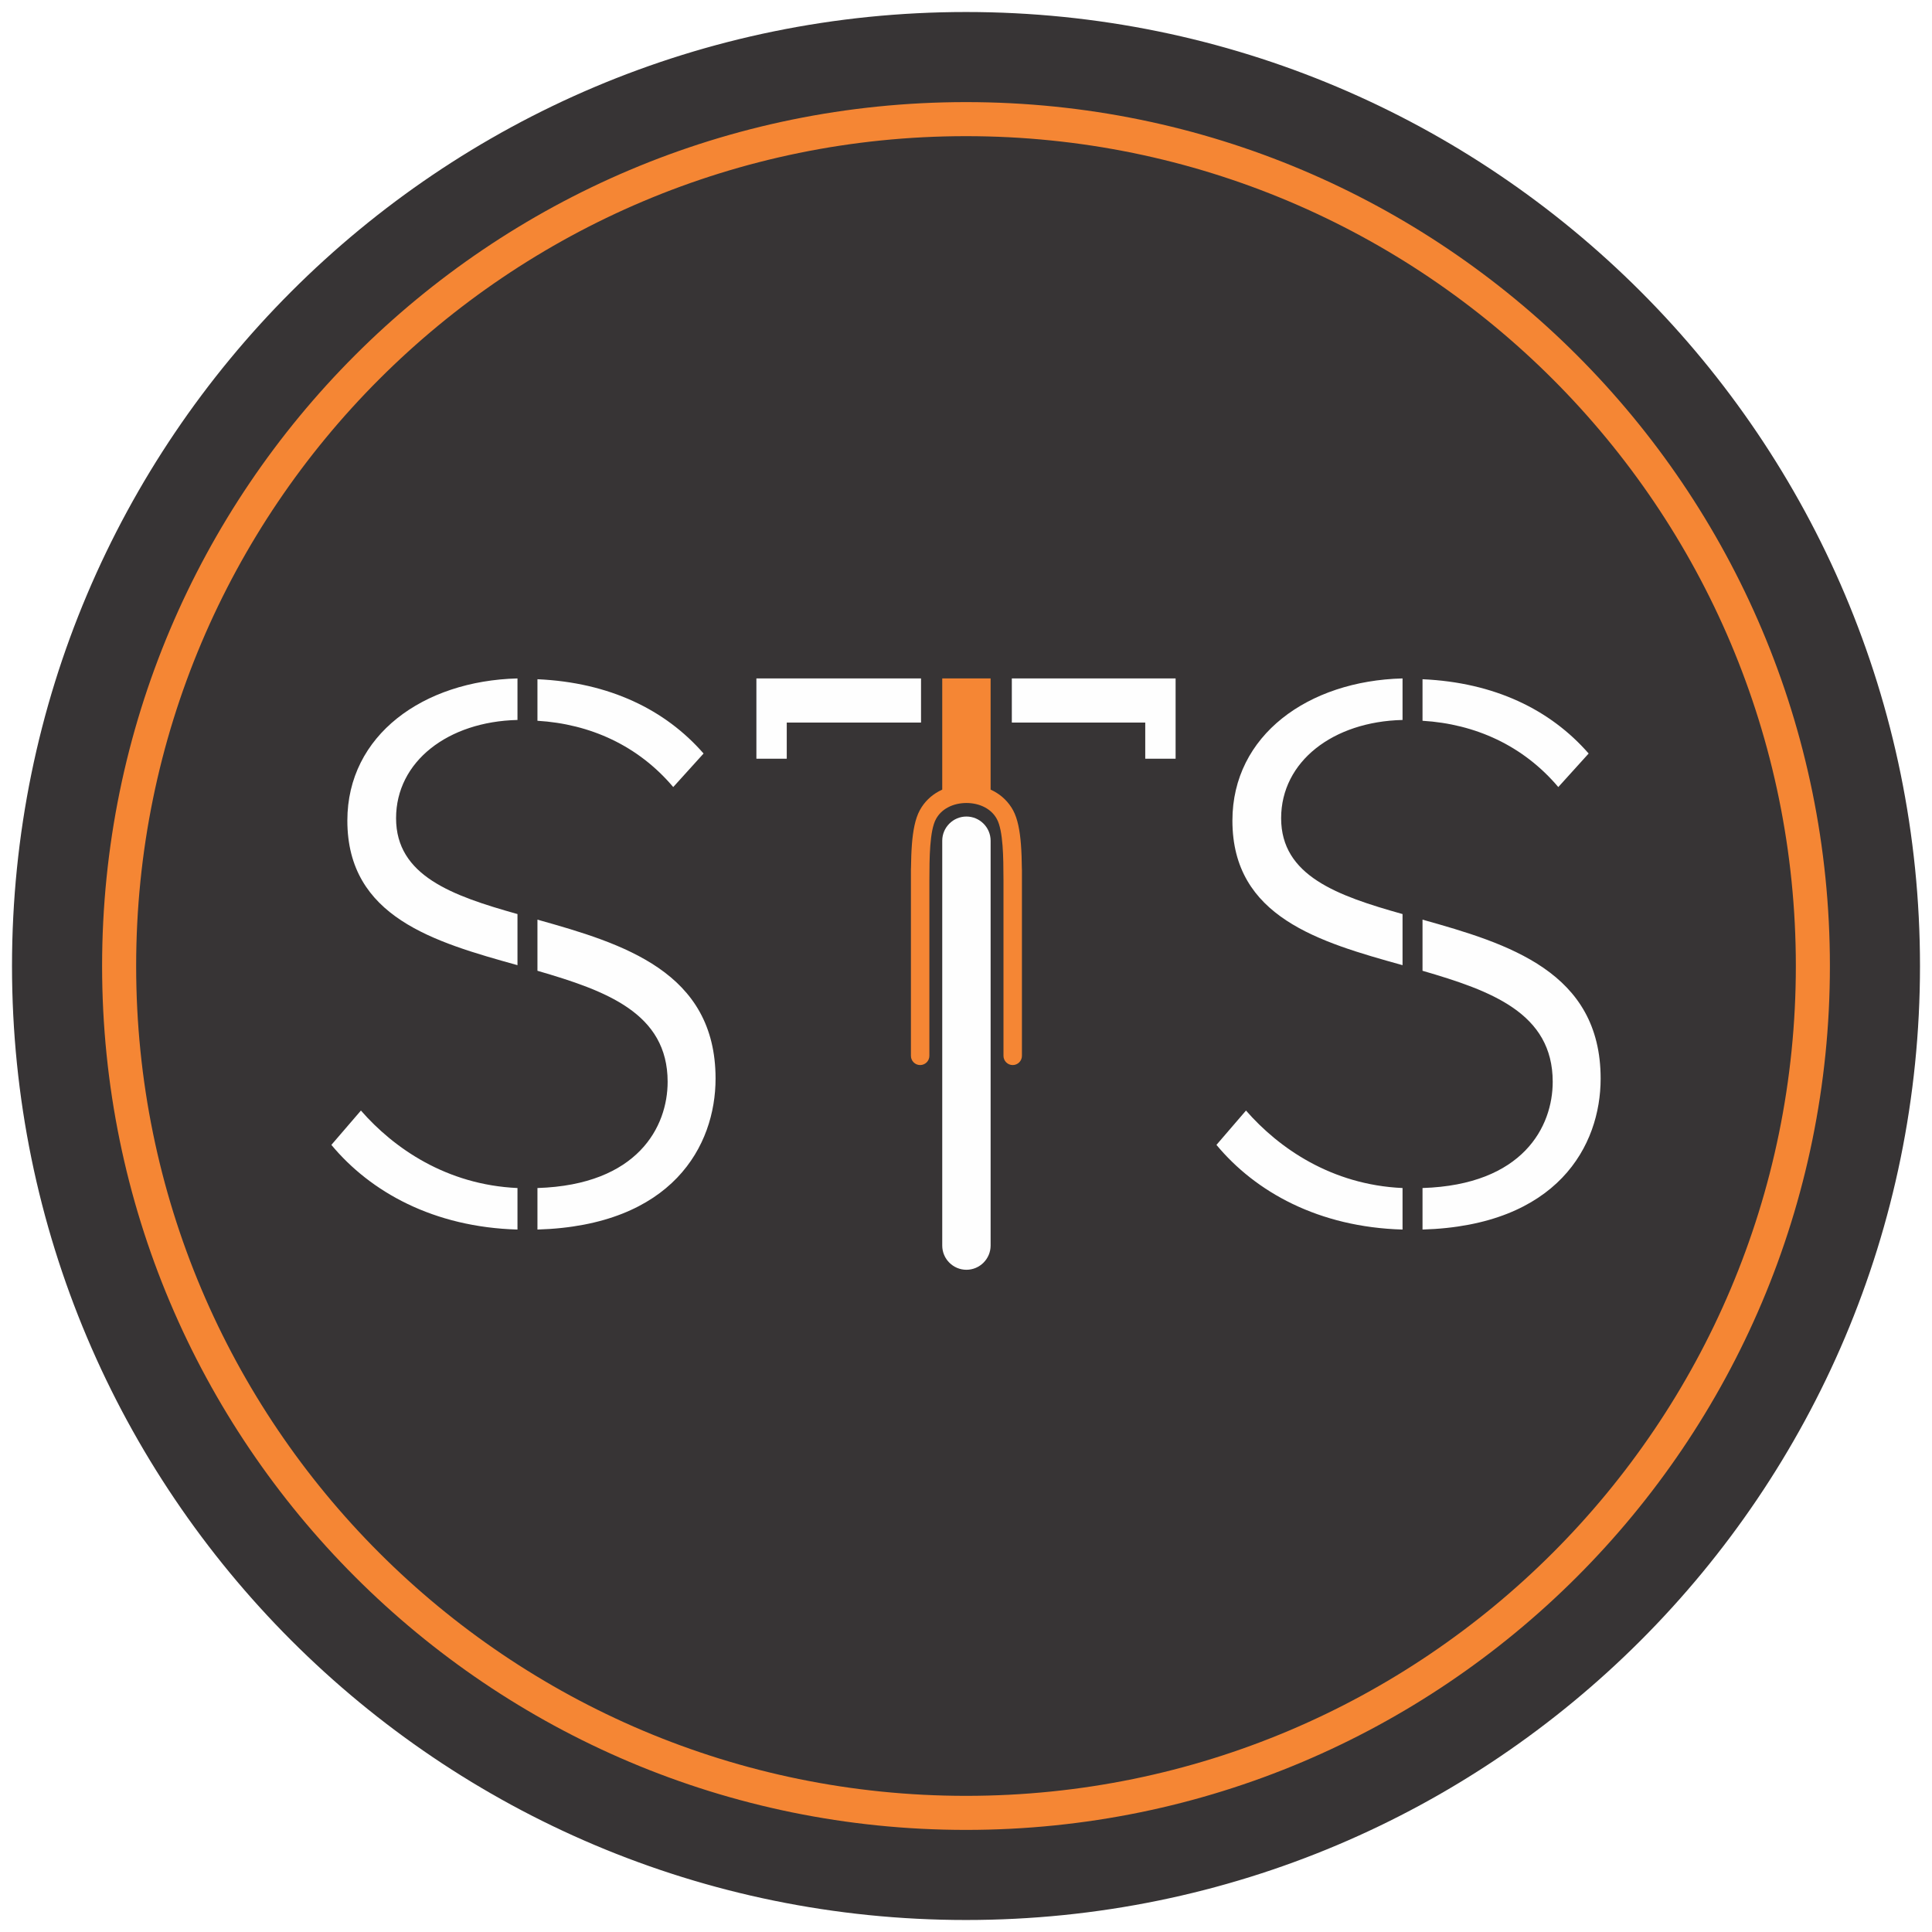
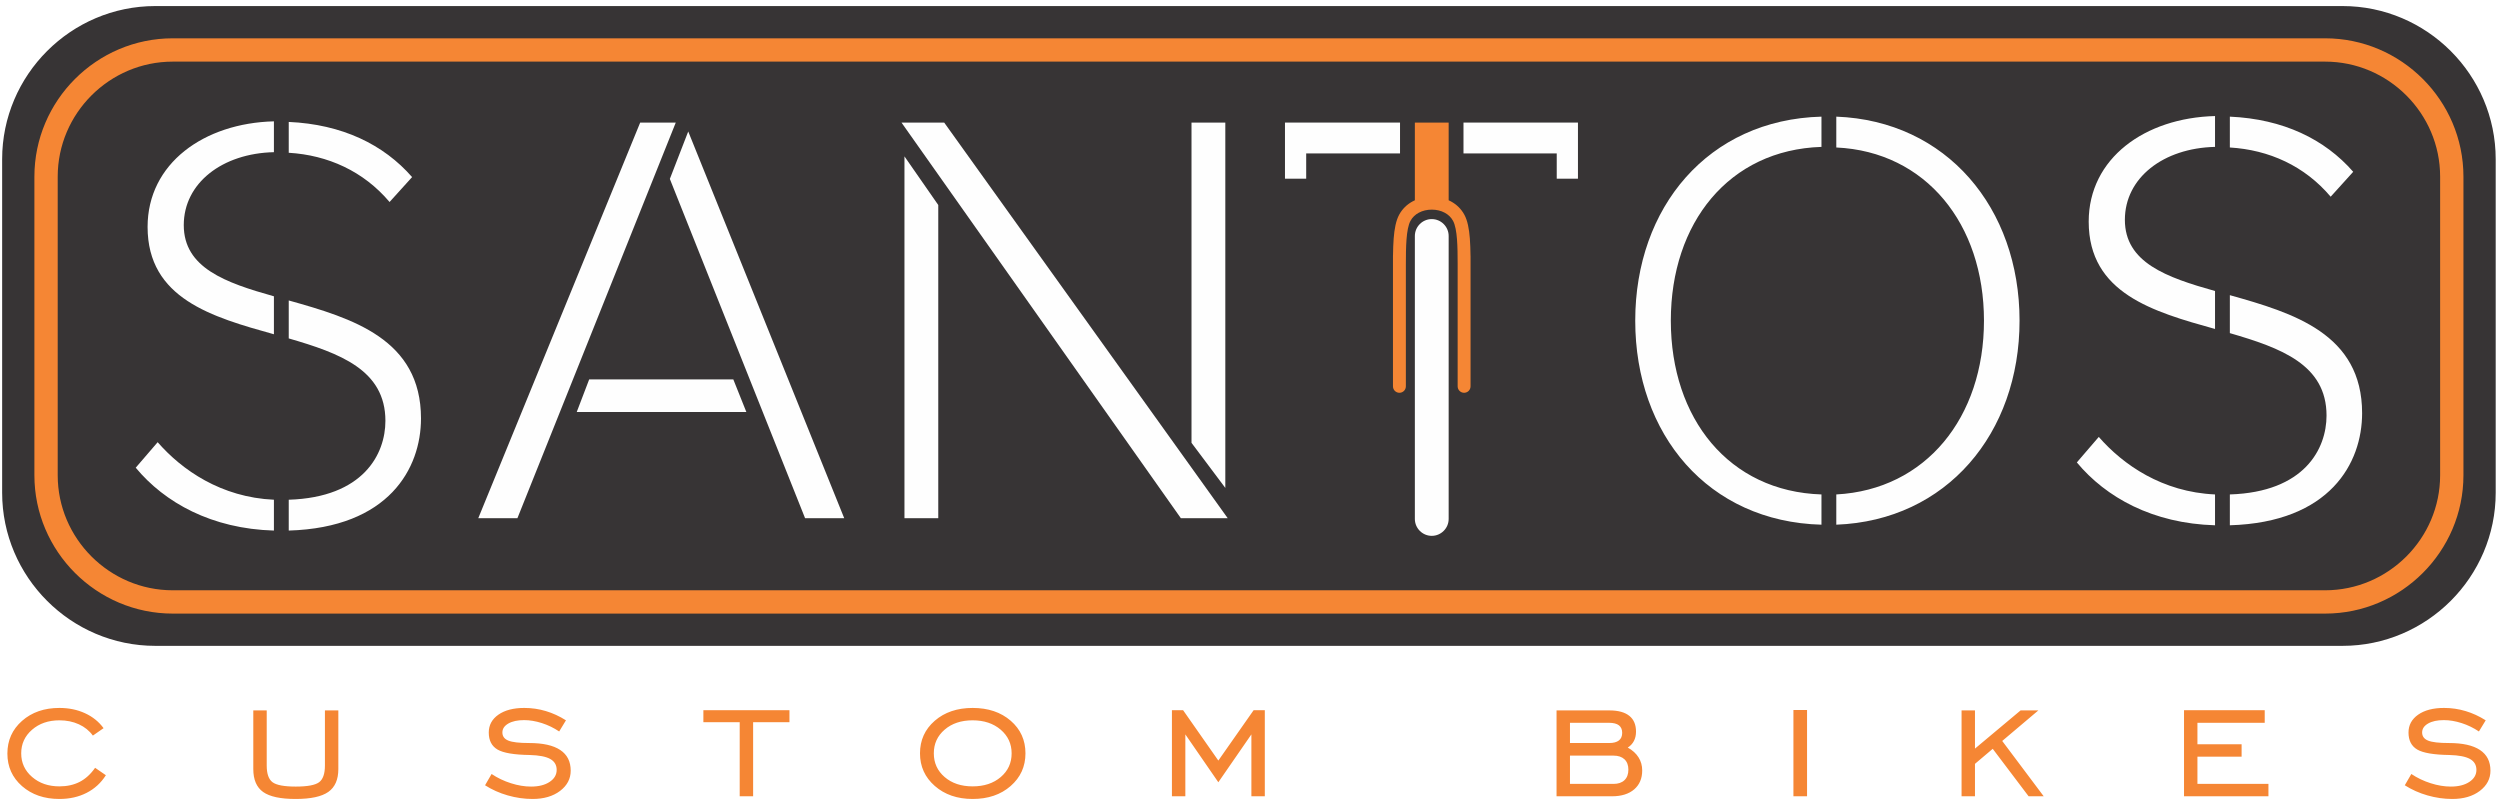
- <svg xmlns="http://www.w3.org/2000/svg" version="1.1" width="160.834pt" height="160.834pt" viewBox="0 0 160.834 160.834">
-   <g enable-background="new">
-     <g id="Layer-1" data-name="Layer 1">
-       <path transform="matrix(1,0,0,-1,1,159.8343)" d="M 79.417 1.417 C 122.495 1.417 157.417 36.339 157.417 79.417 C 157.417 122.495 122.495 157.417 79.417 157.417 C 36.339 157.417 1.417 122.495 1.417 79.417 C 1.417 36.339 36.339 1.417 79.417 1.417 Z " fill="#373435" fill-rule="evenodd" />
-       <path transform="matrix(1,0,0,-1,1,159.8343)" stroke-width="2.835" stroke-linecap="butt" stroke-miterlimit="22.926" stroke-linejoin="miter" fill="none" stroke="#373435" d="M 79.417 1.417 C 122.495 1.417 157.417 36.339 157.417 79.417 C 157.417 122.495 122.495 157.417 79.417 157.417 C 36.339 157.417 1.417 122.495 1.417 79.417 C 1.417 36.339 36.339 1.417 79.417 1.417 Z " />
-       <path transform="matrix(1,0,0,-1,1,159.8343)" d="M 79.417 8.917 C 118.353 8.917 149.917 40.481 149.917 79.417 C 149.917 118.353 118.353 149.917 79.417 149.917 C 40.481 149.917 8.917 118.353 8.917 79.417 C 8.917 40.481 40.481 8.917 79.417 8.917 Z " fill="#373435" fill-rule="evenodd" />
-       <path transform="matrix(1,0,0,-1,1,159.8343)" stroke-width="2.835" stroke-linecap="butt" stroke-miterlimit="22.926" stroke-linejoin="miter" fill="none" stroke="#f58634" d="M 79.417 8.917 C 118.353 8.917 149.917 40.481 149.917 79.417 C 149.917 118.353 118.353 149.917 79.417 149.917 C 40.481 149.917 8.917 118.353 8.917 79.417 C 8.917 40.481 40.481 8.917 79.417 8.917 Z " />
-       <path transform="matrix(1,0,0,-1,1,159.8343)" d="M 81.466 103.357 L 77.439 103.357 L 77.439 94.101 C 77.345 94.059 77.253 94.013 77.163 93.964 C 76.51 93.61 75.949 93.084 75.567 92.376 C 75.188 91.676 75.003 90.684 74.915 89.547 C 74.867 88.928 74.847 88.27 74.838 87.596 C 74.834 87.563 74.832 87.53 74.832 87.496 L 74.832 86.412 L 74.832 86.356 L 74.832 86.3 L 74.832 86.244 L 74.832 86.188 L 74.832 86.132 L 74.832 86.076 L 74.832 71.939 C 74.832 71.515 75.176 71.171 75.6 71.171 C 76.024 71.171 76.368 71.515 76.368 71.939 L 76.368 86.076 L 76.368 86.132 L 76.368 86.187 L 76.368 86.242 L 76.368 86.297 L 76.368 86.352 L 76.368 86.408 C 76.369 87.474 76.376 88.528 76.445 89.433 C 76.518 90.374 76.654 91.164 76.917 91.65 C 77.147 92.074 77.491 92.394 77.896 92.613 C 78.36 92.865 78.904 92.987 79.453 92.987 C 80.001 92.987 80.545 92.865 81.009 92.613 C 81.414 92.394 81.758 92.074 81.988 91.65 C 82.251 91.164 82.387 90.374 82.46 89.433 C 82.526 88.575 82.535 87.583 82.537 86.573 L 82.537 86.518 L 82.537 86.463 L 82.537 71.939 C 82.537 71.515 82.881 71.171 83.305 71.171 C 83.729 71.171 84.073 71.515 84.073 71.939 L 84.073 86.076 L 84.074 86.076 L 84.073 86.469 L 84.073 86.524 L 84.073 87.426 C 84.073 87.457 84.071 87.488 84.068 87.518 C 84.06 88.219 84.04 88.904 83.99 89.547 C 83.902 90.684 83.717 91.676 83.339 92.376 C 82.955 93.084 82.394 93.61 81.742 93.964 C 81.651 94.013 81.559 94.059 81.466 94.101 Z " fill="#f58634" />
-       <path transform="matrix(1,0,0,-1,1,159.8343)" d="M 61.968 96.673 L 64.495 96.673 L 64.495 99.683 L 75.673 99.683 L 75.673 103.357 L 64.495 103.357 L 61.968 103.357 L 61.968 99.683 Z M 96.866 103.357 L 94.339 103.357 L 83.232 103.357 L 83.232 99.683 L 94.339 99.683 L 94.339 96.673 L 96.866 96.673 L 96.866 99.683 Z " fill="#fefefe" />
-       <path transform="matrix(1,0,0,-1,1,159.8343)" d="M 79.452 91.86 L 79.453 91.86 C 80.56 91.86 81.466 90.955 81.466 89.847 L 81.466 56.143 C 81.466 55.035 80.56 54.129 79.453 54.129 L 79.452 54.129 C 78.344 54.129 77.439 55.035 77.439 56.143 L 77.439 89.847 C 77.439 90.955 78.344 91.86 79.452 91.86 " fill="#fefefe" fill-rule="evenodd" />
-       <path transform="matrix(1,0,0,-1,1,159.8343)" d="M 31.972 91.72 C 31.972 96.441 36.294 99.766 42.079 99.899 L 42.079 103.357 C 34.232 103.157 27.916 98.636 27.916 91.521 C 27.916 83.475 35.163 81.414 42.079 79.486 L 42.079 83.741 C 36.626 85.271 31.972 86.933 31.972 91.72 Z M 55.045 94.314 L 57.571 97.106 C 54.38 100.763 49.725 103.024 43.741 103.29 L 43.741 99.832 C 48.129 99.567 52.119 97.772 55.045 94.314 Z M 58.569 70.044 C 58.569 78.954 50.855 81.281 43.741 83.276 L 43.741 79.02 C 49.459 77.358 54.579 75.496 54.579 69.778 C 54.579 66.054 52.119 61.2 43.741 60.934 L 43.741 57.477 C 54.978 57.809 58.569 64.458 58.569 70.044 Z M 29.046 67.384 L 26.586 64.525 C 29.844 60.602 35.097 57.676 42.079 57.477 L 42.079 60.934 C 36.161 61.2 31.772 64.259 29.046 67.384 " fill="#fefefe" />
-       <path transform="matrix(1,0,0,-1,1,159.8343)" d="M 105.651 91.72 C 105.651 96.441 109.974 99.766 115.758 99.899 L 115.758 103.357 C 107.912 103.157 101.595 98.636 101.595 91.521 C 101.595 83.475 108.843 81.414 115.758 79.486 L 115.758 83.741 C 110.306 85.271 105.651 86.933 105.651 91.72 Z M 128.724 94.314 L 131.251 97.106 C 128.06 100.763 123.405 103.024 117.421 103.29 L 117.421 99.832 C 121.809 99.567 125.799 97.772 128.724 94.314 Z M 132.249 70.044 C 132.249 78.954 124.535 81.281 117.421 83.276 L 117.421 79.02 C 123.139 77.358 128.259 75.496 128.259 69.778 C 128.259 66.054 125.799 61.2 117.421 60.934 L 117.421 57.477 C 128.658 57.809 132.249 64.458 132.249 70.044 Z M 102.726 67.384 L 100.266 64.525 C 103.523 60.602 108.777 57.676 115.758 57.477 L 115.758 60.934 C 109.841 61.2 105.452 64.259 102.726 67.384 " fill="#fefefe" />
-     </g>
-   </g>
+ <svg xmlns="http://www.w3.org/2000/svg" width="304" height="98" viewBox="0 0 304 98" fill="none">
+   <path fill-rule="evenodd" clip-rule="evenodd" d="M18.88 77.118H284.857C294.318 77.118 302.059 69.376 302.059 59.915V19.356C302.059 9.895 294.318 2.154 284.857 2.154H18.88C9.419 2.154 1.678 9.895 1.678 19.356V59.915C1.678 69.376 9.419 77.118 18.88 77.118Z" fill="#373435" />
+   <path d="M18.88 77.118H284.857C294.318 77.118 302.059 69.376 302.059 59.915V19.356C302.059 9.895 294.318 2.154 284.857 2.154H18.88C9.419 2.154 1.678 9.895 1.678 19.356V59.915C1.678 69.376 9.419 77.118 18.88 77.118Z" stroke="#373435" stroke-width="2.835" stroke-miterlimit="22.926" />
+   <path d="M21.003 73.196H282.734C291.206 73.196 298.137 66.264 298.137 57.793V21.478C298.137 13.007 291.206 6.076 282.734 6.076H21.003C12.531 6.076 5.6 13.007 5.6 21.478V57.793C5.6 66.264 12.531 73.196 21.003 73.196Z" stroke="#F58634" stroke-width="2.835" stroke-miterlimit="22.926" />
+   <path d="M12.874 94.267C12.28 95.204 11.498 95.92 10.527 96.413C9.561 96.907 8.457 97.154 7.222 97.154C5.386 97.154 3.872 96.635 2.68 95.594C1.492 94.552 0.898 93.23 0.898 91.632C0.898 90.03 1.492 88.708 2.68 87.658C3.872 86.608 5.386 86.085 7.222 86.085C8.369 86.085 9.406 86.299 10.339 86.729C11.272 87.156 12.021 87.763 12.594 88.545L11.293 89.448C10.862 88.855 10.293 88.394 9.586 88.072C8.879 87.75 8.093 87.591 7.227 87.591C5.884 87.591 4.775 87.972 3.897 88.737C3.018 89.499 2.579 90.457 2.579 91.607C2.579 92.757 3.018 93.715 3.901 94.477C4.784 95.242 5.892 95.623 7.227 95.623C8.155 95.623 8.979 95.439 9.691 95.075C10.402 94.707 11.025 94.138 11.565 93.364L12.874 94.267ZM30.801 86.386H32.433V93.088C32.433 94.092 32.671 94.769 33.144 95.121C33.617 95.472 34.558 95.648 35.968 95.648C37.381 95.648 38.327 95.472 38.8 95.121C39.272 94.769 39.511 94.092 39.511 93.088V86.386H41.142V93.514C41.142 94.799 40.736 95.723 39.925 96.296C39.109 96.869 37.787 97.154 35.947 97.154C34.118 97.154 32.801 96.874 32.002 96.309C31.203 95.744 30.801 94.815 30.801 93.514V86.386ZM58.982 95.489L59.777 94.117C60.496 94.598 61.282 94.974 62.132 95.242C62.985 95.514 63.797 95.648 64.575 95.648C65.507 95.648 66.26 95.46 66.834 95.079C67.407 94.698 67.691 94.213 67.691 93.619C67.691 93.021 67.427 92.582 66.905 92.289C66.382 92 65.558 91.841 64.428 91.808C62.521 91.783 61.211 91.561 60.5 91.147C59.789 90.728 59.434 90.038 59.434 89.076C59.434 88.177 59.823 87.453 60.605 86.905C61.387 86.357 62.437 86.085 63.755 86.085C64.654 86.085 65.524 86.211 66.373 86.466C67.218 86.717 68.034 87.093 68.82 87.591L67.996 88.947C67.344 88.507 66.641 88.168 65.888 87.926C65.135 87.687 64.415 87.566 63.73 87.566C62.935 87.566 62.295 87.704 61.814 87.98C61.333 88.26 61.09 88.62 61.09 89.068C61.09 89.532 61.333 89.863 61.818 90.059C62.303 90.256 63.148 90.352 64.349 90.352C66.018 90.352 67.273 90.632 68.122 91.197C68.971 91.762 69.398 92.598 69.398 93.711C69.398 94.698 68.967 95.518 68.105 96.175C67.243 96.828 66.126 97.154 64.754 97.154C63.738 97.154 62.734 97.007 61.73 96.719C60.73 96.43 59.814 96.02 58.982 95.489ZM89.948 96.828V87.817H85.531V86.361H95.997V87.817H91.58V96.828H89.948ZM118.271 95.623C119.668 95.623 120.81 95.246 121.692 94.489C122.575 93.736 123.014 92.774 123.014 91.607C123.014 90.448 122.571 89.49 121.684 88.729C120.797 87.972 119.66 87.591 118.271 87.591C116.882 87.591 115.748 87.968 114.87 88.725C113.991 89.478 113.552 90.44 113.552 91.607C113.552 92.774 113.991 93.736 114.87 94.489C115.748 95.246 116.882 95.623 118.271 95.623ZM118.271 97.154C116.409 97.154 114.874 96.627 113.673 95.573C112.473 94.523 111.871 93.201 111.871 91.607C111.871 90.009 112.469 88.687 113.665 87.645C114.866 86.604 116.401 86.085 118.271 86.085C120.157 86.085 121.701 86.604 122.901 87.641C124.098 88.679 124.696 90.001 124.696 91.607C124.696 93.209 124.094 94.531 122.893 95.581C121.692 96.631 120.153 97.154 118.271 97.154ZM142.506 96.828V86.361H143.866L148.149 92.485L152.441 86.361H153.801V96.828H152.169V89.302L148.149 95.121L144.138 89.302V96.828H142.506ZM195.651 87.892H190.908V90.352H195.677C196.2 90.352 196.593 90.248 196.86 90.038C197.124 89.833 197.258 89.524 197.258 89.114C197.258 88.708 197.124 88.403 196.86 88.198C196.593 87.993 196.191 87.892 195.651 87.892ZM196.204 91.883H190.908V95.322H196.204C196.777 95.322 197.22 95.171 197.538 94.866C197.852 94.564 198.011 94.138 198.011 93.59C198.011 93.05 197.852 92.632 197.538 92.331C197.22 92.034 196.777 91.883 196.204 91.883ZM189.276 96.828V86.386H195.702C196.764 86.386 197.572 86.604 198.12 87.043C198.668 87.478 198.939 88.122 198.939 88.967C198.939 89.394 198.856 89.771 198.684 90.101C198.513 90.431 198.262 90.699 197.936 90.904C198.517 91.23 198.956 91.628 199.249 92.101C199.546 92.569 199.692 93.1 199.692 93.686C199.692 94.661 199.366 95.426 198.718 95.987C198.065 96.547 197.166 96.828 196.02 96.828H189.276ZM218.08 96.828V86.336H219.737V96.828H218.08ZM238.526 96.828V86.386H240.157V91.03L245.704 86.386H247.863L243.47 90.101L248.515 96.828H246.679L242.316 91.055L240.157 92.883V96.828H238.526ZM265.577 96.828V86.361H275.39V87.892H267.208V90.503H272.579V92.008H267.208V95.322H275.842V96.828H265.577ZM292.423 95.489L293.218 94.117C293.937 94.598 294.723 94.974 295.573 95.242C296.426 95.514 297.238 95.648 298.016 95.648C298.948 95.648 299.701 95.46 300.274 95.079C300.847 94.698 301.132 94.213 301.132 93.619C301.132 93.021 300.868 92.582 300.346 92.289C299.823 92 298.998 91.841 297.869 91.808C295.962 91.783 294.652 91.561 293.941 91.147C293.23 90.728 292.874 90.038 292.874 89.076C292.874 88.177 293.264 87.453 294.046 86.905C294.828 86.357 295.878 86.085 297.196 86.085C298.095 86.085 298.965 86.211 299.814 86.466C300.659 86.717 301.475 87.093 302.261 87.591L301.437 88.947C300.785 88.507 300.082 88.168 299.329 87.926C298.576 87.687 297.856 87.566 297.17 87.566C296.376 87.566 295.736 87.704 295.255 87.98C294.774 88.26 294.531 88.62 294.531 89.068C294.531 89.532 294.774 89.863 295.259 90.059C295.744 90.256 296.589 90.352 297.79 90.352C299.459 90.352 300.714 90.632 301.563 91.197C302.412 91.762 302.839 92.598 302.839 93.711C302.839 94.698 302.408 95.518 301.546 96.175C300.684 96.828 299.567 97.154 298.195 97.154C297.179 97.154 296.175 97.007 295.171 96.719C294.171 96.43 293.255 96.02 292.423 95.489Z" fill="#F58634" />
+   <path d="M62.919 63.009L82.174 14.905H77.847L58.159 63.009H62.919ZM102.656 63.009L83.689 15.987L81.453 21.757L97.896 63.009H102.656ZM89.17 46.133H71.645L70.13 50.099H90.756L89.17 46.133Z" fill="#FEFEFE" />
+   <path d="M114.814 14.905H109.622L143.59 63.009H149.287L114.814 14.905ZM144.888 14.905V53.849L148.998 59.331V14.905H144.888ZM114.093 63.009V24.93L109.982 19.016V63.009H114.093Z" fill="#FEFEFE" />
+   <path d="M198.845 38.993C198.845 52.84 207.715 63.441 221.49 63.802V60.124C210.239 59.763 203.172 50.893 203.172 38.993C203.172 27.094 210.239 18.223 221.49 17.862V14.184C207.715 14.545 198.845 25.218 198.845 38.993ZM245.577 38.993C245.577 25.291 236.707 14.689 223.293 14.184V17.934C234.183 18.439 241.251 27.238 241.251 38.993C241.251 50.748 234.183 59.547 223.293 60.124V63.802C236.707 63.297 245.577 52.696 245.577 38.993Z" fill="#FEFEFE" />
+   <path d="M258.385 26.733C258.385 21.612 263.073 18.007 269.347 17.862V14.112C260.837 14.329 253.986 19.233 253.986 26.949C253.986 35.676 261.847 37.911 269.347 40.003V35.387C263.434 33.729 258.385 31.925 258.385 26.733ZM283.41 23.92L286.151 20.891C282.689 16.925 277.641 14.473 271.15 14.184V17.934C275.91 18.223 280.237 20.17 283.41 23.92ZM287.233 50.244C287.233 40.58 278.867 38.056 271.15 35.892V40.508C277.352 42.311 282.906 44.33 282.906 50.532C282.906 54.571 280.237 59.836 271.15 60.124V63.874C283.338 63.513 287.233 56.301 287.233 50.244ZM255.212 53.129L252.544 56.23C256.077 60.484 261.775 63.658 269.347 63.874V60.124C262.929 59.836 258.169 56.518 255.212 53.129Z" fill="#FEFEFE" />
+   <path d="M176.157 14.905H172.047V24.354C171.951 24.397 171.857 24.444 171.765 24.494C171.099 24.855 170.526 25.392 170.135 26.115C169.748 26.83 169.559 27.843 169.47 29.003C169.421 29.635 169.4 30.306 169.391 30.995C169.387 31.028 169.385 31.063 169.385 31.097V32.203V32.26V32.317V32.375V32.432V32.489V32.546V46.978C169.385 47.412 169.736 47.763 170.169 47.763C170.602 47.763 170.953 47.412 170.953 46.978V32.546V32.49V32.434V32.377V32.321V32.264V32.208C170.954 31.119 170.961 30.044 171.032 29.12C171.106 28.159 171.245 27.353 171.514 26.856C171.748 26.423 172.1 26.097 172.513 25.873C172.986 25.616 173.542 25.491 174.102 25.491C174.662 25.491 175.217 25.616 175.691 25.873C176.104 26.097 176.456 26.423 176.69 26.856C176.959 27.353 177.098 28.159 177.172 29.12C177.239 29.996 177.249 31.008 177.25 32.039V32.095V32.152V46.978C177.25 47.412 177.602 47.763 178.035 47.763C178.468 47.763 178.819 47.412 178.819 46.978V32.546H178.819L178.819 32.146V32.089V31.168C178.819 31.136 178.817 31.105 178.814 31.075C178.805 30.358 178.785 29.659 178.734 29.003C178.645 27.843 178.456 26.83 178.069 26.115C177.678 25.392 177.105 24.855 176.439 24.494C176.347 24.444 176.253 24.397 176.157 24.354V14.905Z" fill="#F58634" />
+   <path d="M156.253 21.729H158.833V18.656H170.243V14.905H158.833H156.253V18.656V21.729ZM191.879 14.905H189.299H177.96V18.656H189.299V21.729H191.879V18.656V14.905Z" fill="#FEFEFE" />
+   <path fill-rule="evenodd" clip-rule="evenodd" d="M174.102 26.642C175.232 26.642 176.157 27.566 176.157 28.697V63.104C176.157 64.235 175.232 65.159 174.102 65.159C172.971 65.159 172.047 64.235 172.047 63.104V28.697C172.047 27.566 172.971 26.642 174.102 26.642Z" fill="#FEFEFE" />
+   <path d="M22.346 27.376C22.346 22.255 27.033 18.649 33.308 18.505V14.755C24.798 14.971 17.947 19.875 17.947 27.592C17.947 36.319 25.808 38.554 33.308 40.646V36.03C27.394 34.371 22.346 32.568 22.346 27.376ZM47.371 24.563L50.111 21.534C46.65 17.568 41.601 15.116 35.111 14.827V18.577C39.87 18.866 44.198 20.813 47.371 24.563ZM51.193 50.886C51.193 41.222 42.827 38.698 35.111 36.535V41.151C41.313 42.953 46.866 44.973 46.866 51.175C46.866 55.214 44.198 60.478 35.111 60.767V64.517C47.299 64.156 51.193 56.944 51.193 50.886ZM19.172 53.771L16.504 56.872C20.038 61.127 25.735 64.301 33.308 64.517V60.767C26.889 60.478 22.129 57.161 19.172 53.771Z" fill="#FEFEFE" />
</svg>
